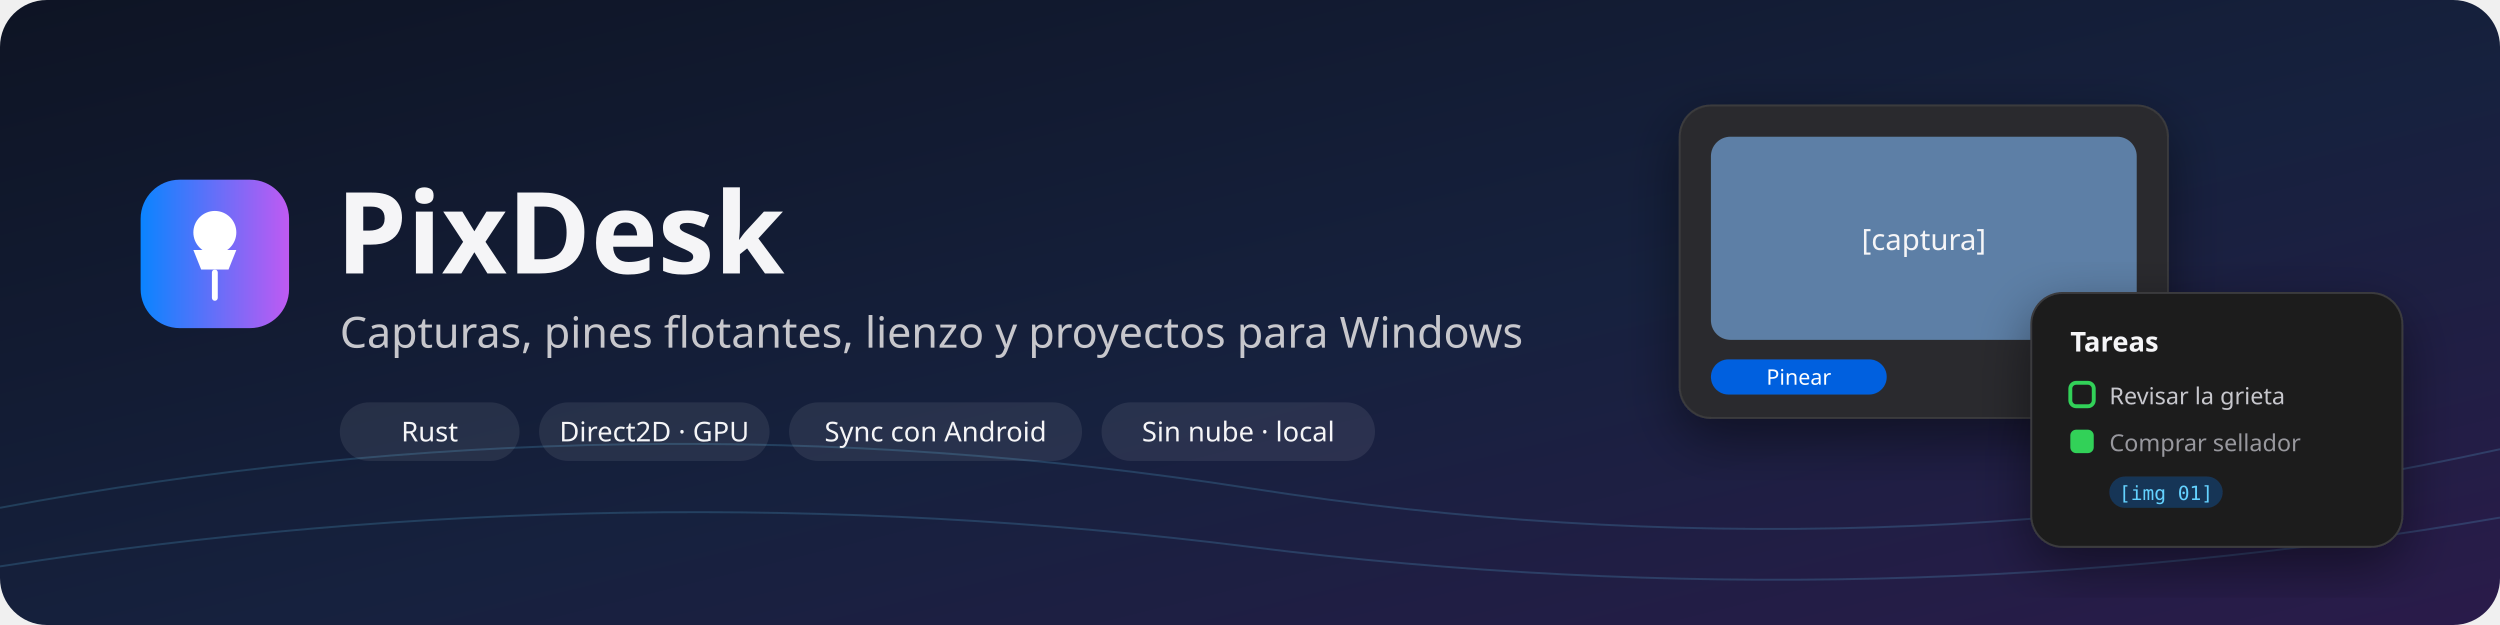
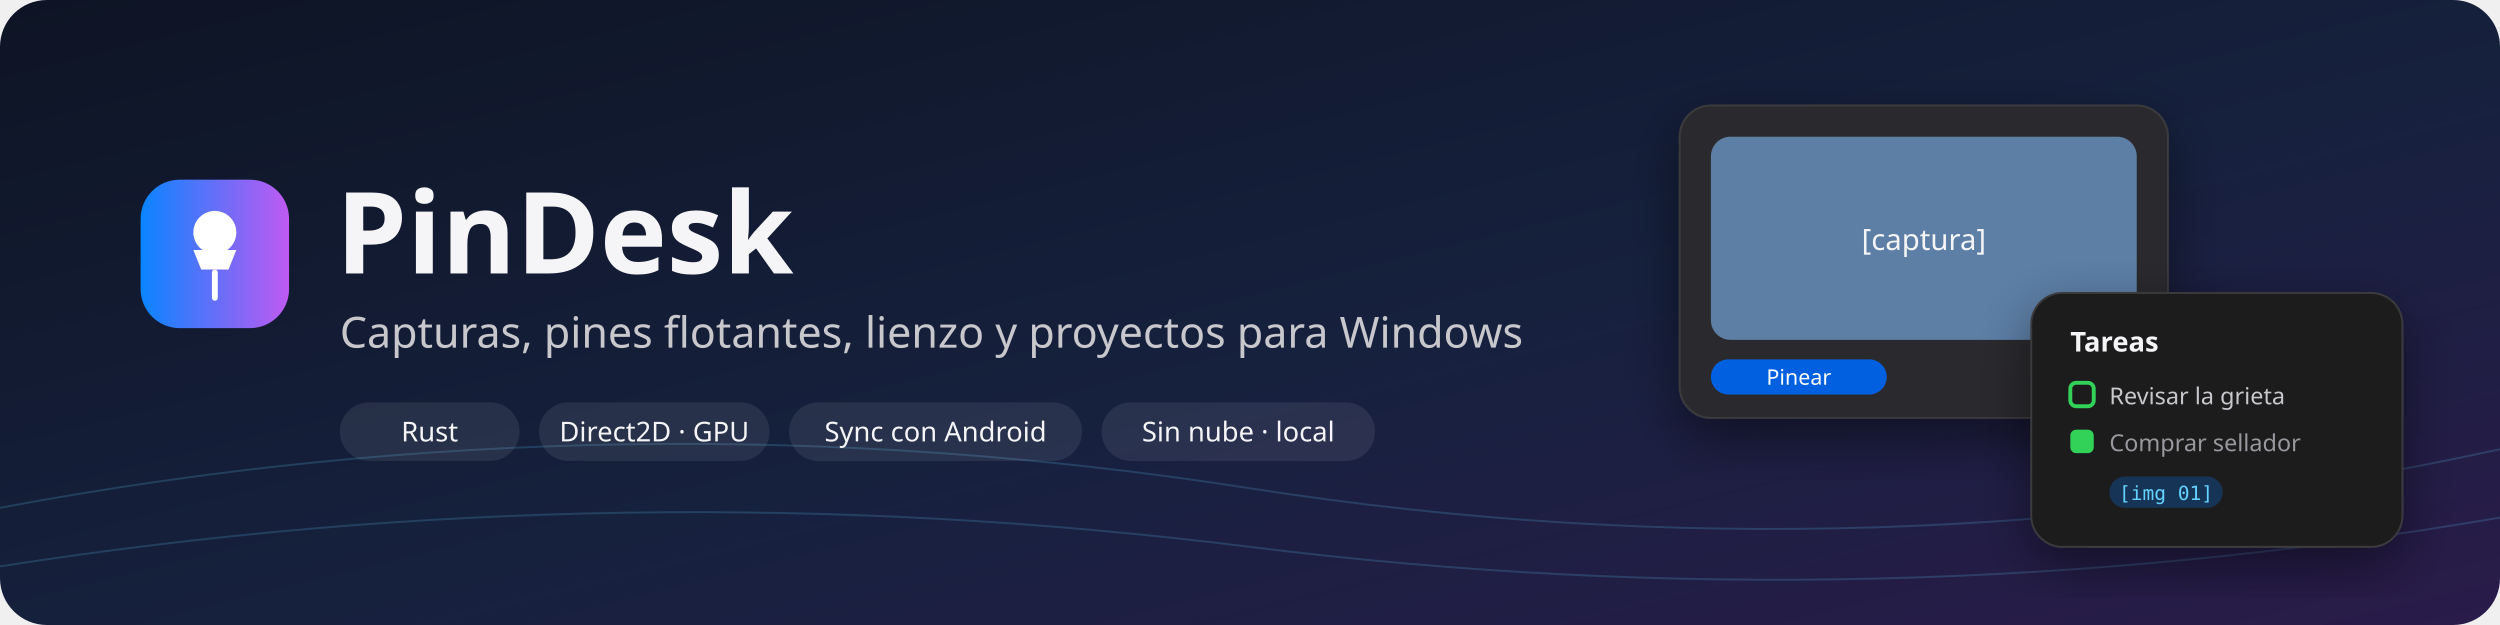
<svg xmlns="http://www.w3.org/2000/svg" width="1280" height="320" viewBox="0 0 1280 320">
  <defs>
    <linearGradient id="fondo" x1="0" y1="0" x2="1" y2="1">
      <stop offset="0" stop-color="#0E1424" />
      <stop offset="0.55" stop-color="#16213E" />
      <stop offset="1" stop-color="#2A1B4A" />
    </linearGradient>
    <linearGradient id="acento" x1="0" y1="0" x2="1" y2="0">
      <stop offset="0" stop-color="#0A84FF" />
      <stop offset="1" stop-color="#BF5AF2" />
    </linearGradient>
    <filter id="sombra" x="-20%" y="-20%" width="140%" height="140%">
      <feDropShadow dx="0" dy="10" stdDeviation="14" flood-color="#000" flood-opacity="0.45" />
    </filter>
  </defs>
  <rect width="1280" height="320" rx="24" fill="url(#fondo)" />
  <g opacity="0.18" stroke="#64D2FF" stroke-width="1">
    <path d="M0 260 Q 320 200 640 250 T 1280 230" fill="none" />
    <path d="M0 290 Q 320 240 640 280 T 1280 265" fill="none" />
  </g>
  <g filter="url(#sombra)">
    <rect x="860" y="54" width="250" height="160" rx="16" fill="#2C2C2E" stroke="#3A3A3C" />
    <rect x="876" y="70" width="218" height="104" rx="10" fill="#5D7FA6" />
    <text x="985" y="128" font-family="Segoe UI, sans-serif" font-size="15" fill="#F5F5F7" text-anchor="middle">[captura]</text>
    <rect x="876" y="184" width="90" height="18" rx="9" fill="#0060DF" />
    <text x="921" y="197" font-family="Segoe UI, sans-serif" font-size="11" fill="#fff" text-anchor="middle">Pinear</text>
  </g>
  <g filter="url(#sombra)">
    <rect x="1040" y="150" width="190" height="130" rx="16" fill="#1C1C1E" stroke="#3A3A3C" />
    <text x="1060" y="180" font-family="Segoe UI, sans-serif" font-size="14" font-weight="600" fill="#F5F5F7">Tareas</text>
    <rect x="1060" y="196" width="12" height="12" rx="3" fill="none" stroke="#30D158" stroke-width="2" />
    <text x="1080" y="207" font-family="Segoe UI, sans-serif" font-size="12" fill="#C7C7CC">Revisar la grieta</text>
    <rect x="1060" y="220" width="12" height="12" rx="3" fill="#30D158" />
    <text x="1080" y="231" font-family="Segoe UI, sans-serif" font-size="12" fill="#98989D">Comprar sellador</text>
    <rect x="1080" y="244" width="58" height="16" rx="8" fill="#0A84FF" opacity="0.25" />
    <text x="1109" y="256" font-family="Consolas, monospace" font-size="10" fill="#64D2FF" text-anchor="middle">[img 01]</text>
  </g>
  <g transform="translate(72,92)">
    <rect width="76" height="76" rx="20" fill="url(#acento)" />
    <g fill="#fff">
      <circle cx="38" cy="27" r="11" />
      <path d="M27 36 h22 l-4 10 h-14 z" />
      <rect x="36.5" y="46" width="3" height="16" rx="1.5" />
    </g>
  </g>
-   <text x="172" y="140" font-family="Segoe UI Variable Display, Segoe UI, sans-serif" font-size="58" font-weight="700" fill="#F5F5F7">PixDesk</text>
+   <text x="172" y="140" font-family="Segoe UI Variable Display, Segoe UI, sans-serif" font-size="58" font-weight="700" fill="#F5F5F7">PinDesk</text>
  <text x="174" y="178" font-family="Segoe UI, sans-serif" font-size="22" fill="#C7C7CC">Capturas, pines flotantes, lienzo y proyectos para Windows</text>
  <g font-family="Segoe UI, sans-serif" font-size="14" fill="#F5F5F7">
    <rect x="174" y="206" width="92" height="30" rx="15" fill="#FFFFFF" fill-opacity="0.08" />
    <text x="220" y="226" text-anchor="middle">Rust</text>
    <rect x="276" y="206" width="118" height="30" rx="15" fill="#FFFFFF" fill-opacity="0.08" />
    <text x="335" y="226" text-anchor="middle">Direct2D · GPU</text>
    <rect x="404" y="206" width="150" height="30" rx="15" fill="#FFFFFF" fill-opacity="0.08" />
    <text x="479" y="226" text-anchor="middle">Sync con Android</text>
    <rect x="564" y="206" width="140" height="30" rx="15" fill="#FFFFFF" fill-opacity="0.08" />
    <text x="634" y="226" text-anchor="middle">Sin nube · local</text>
  </g>
</svg>
